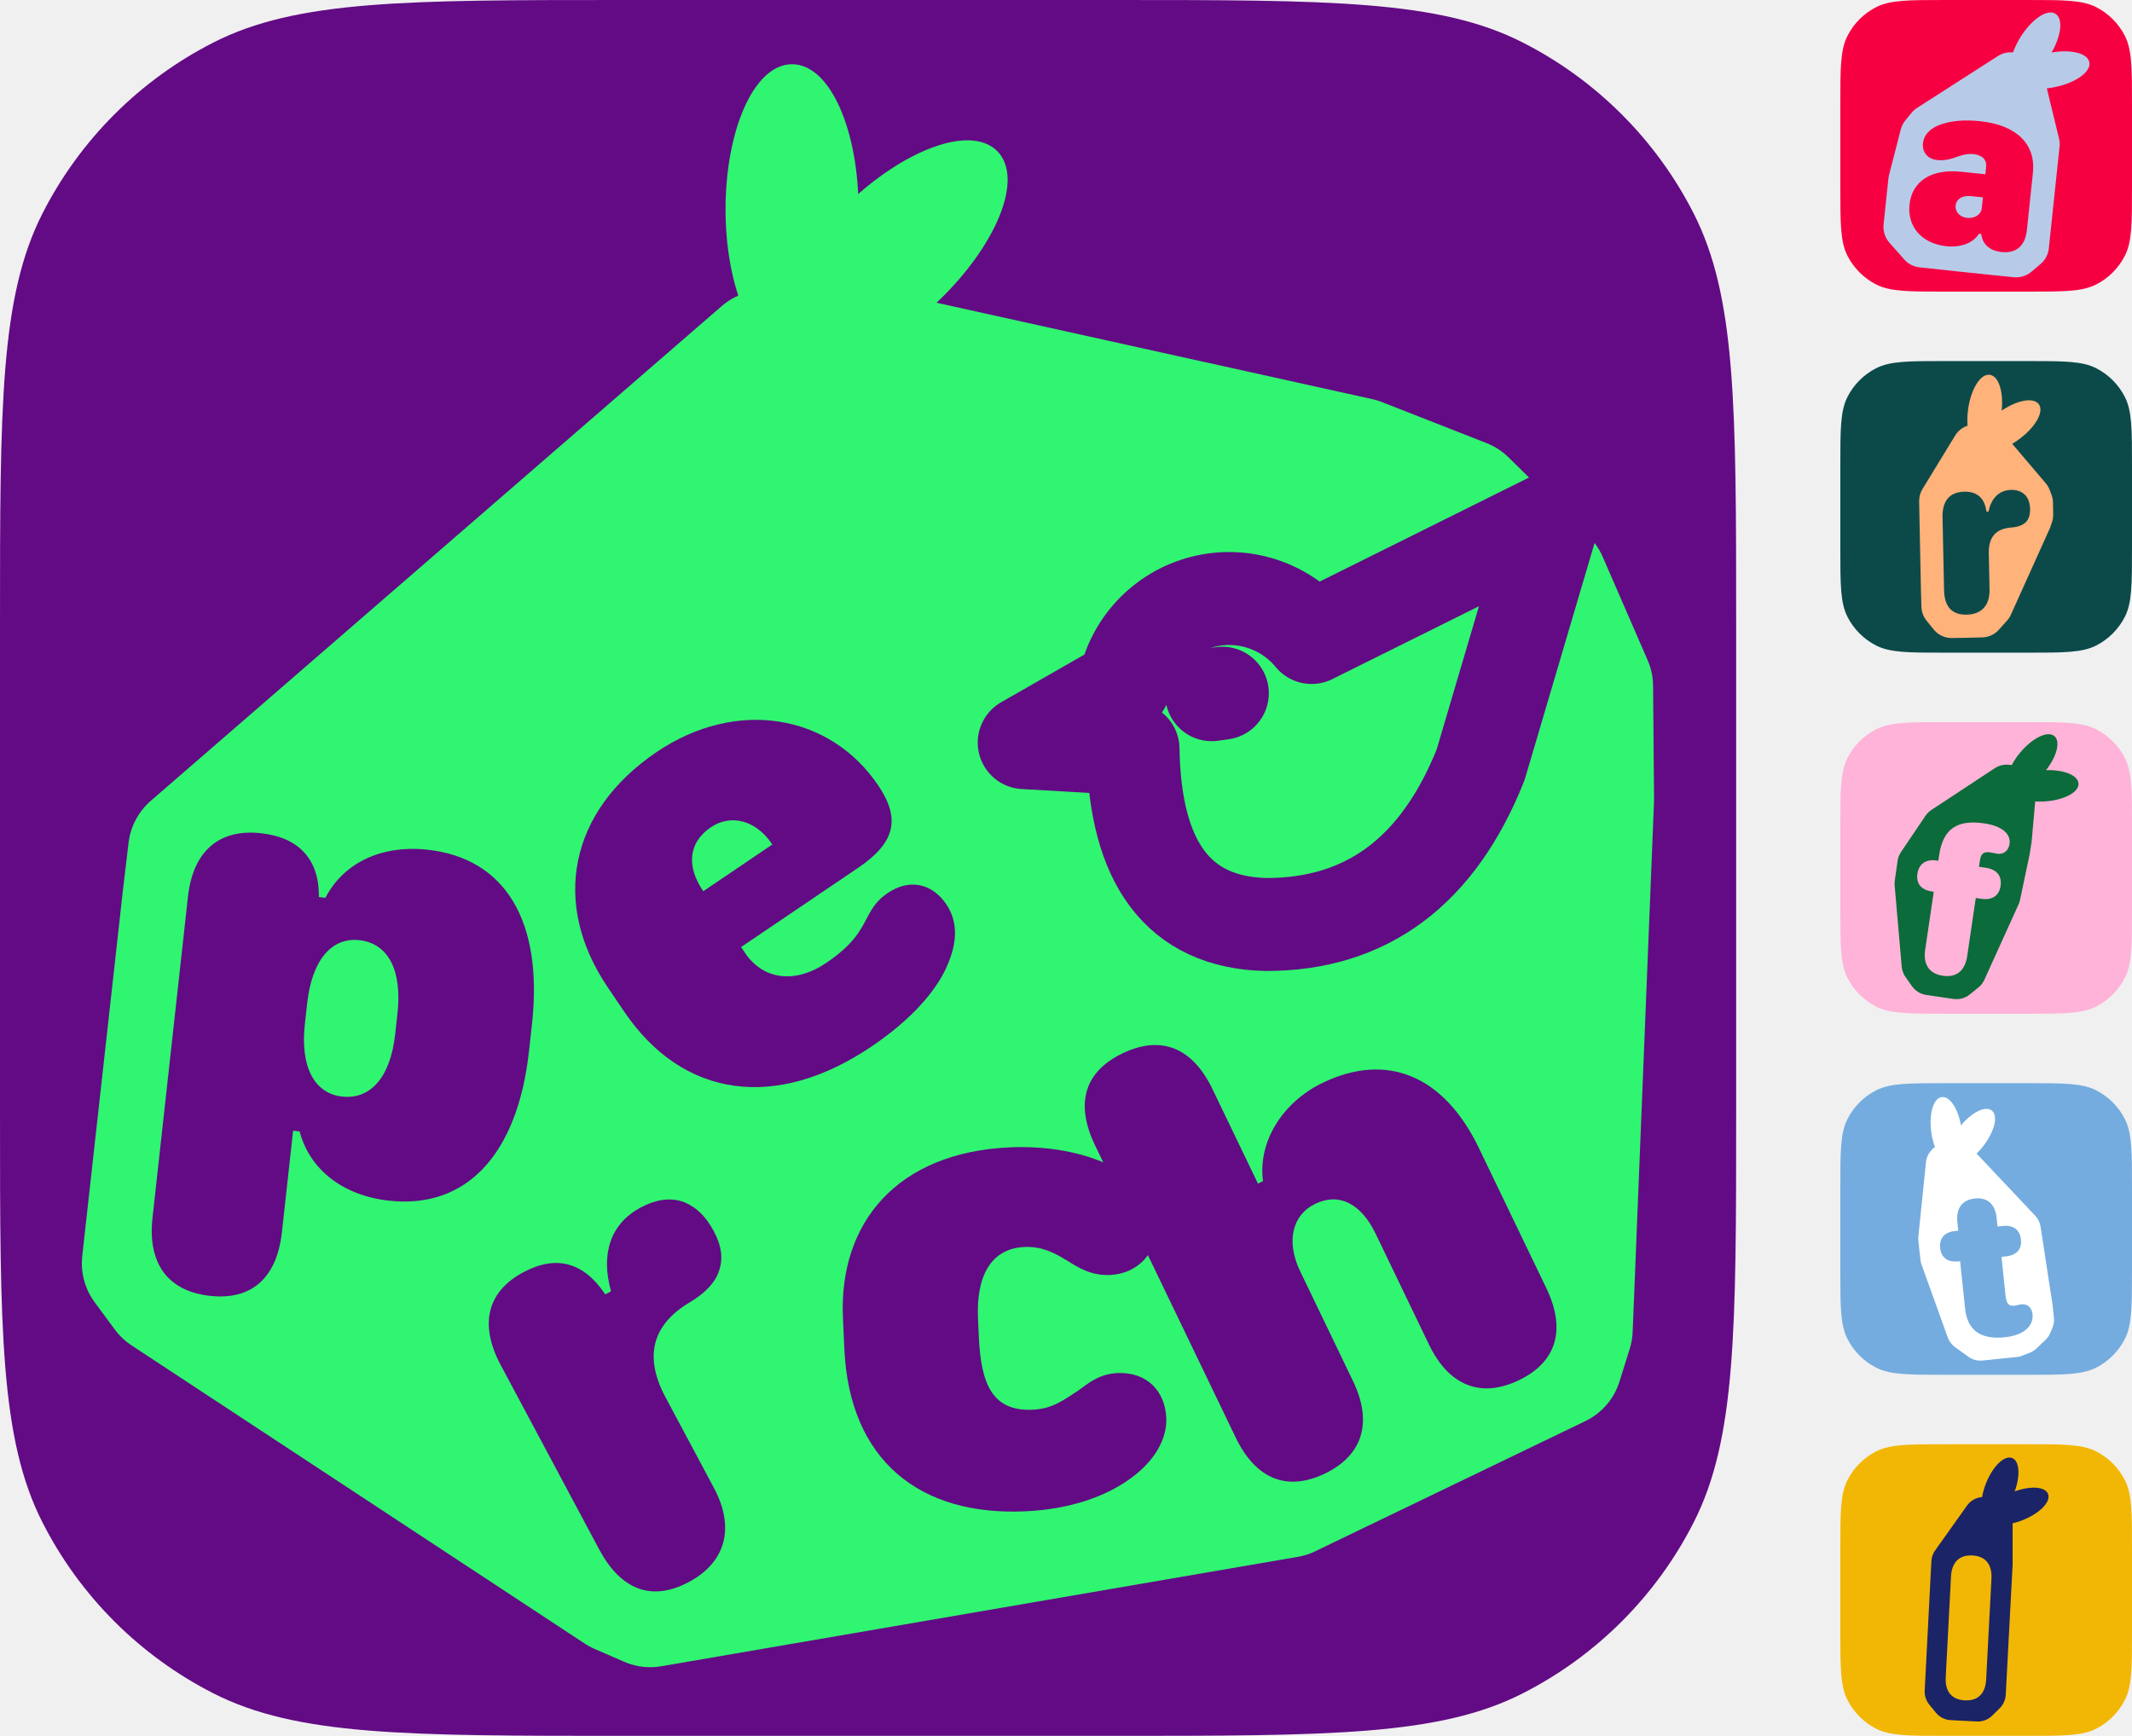
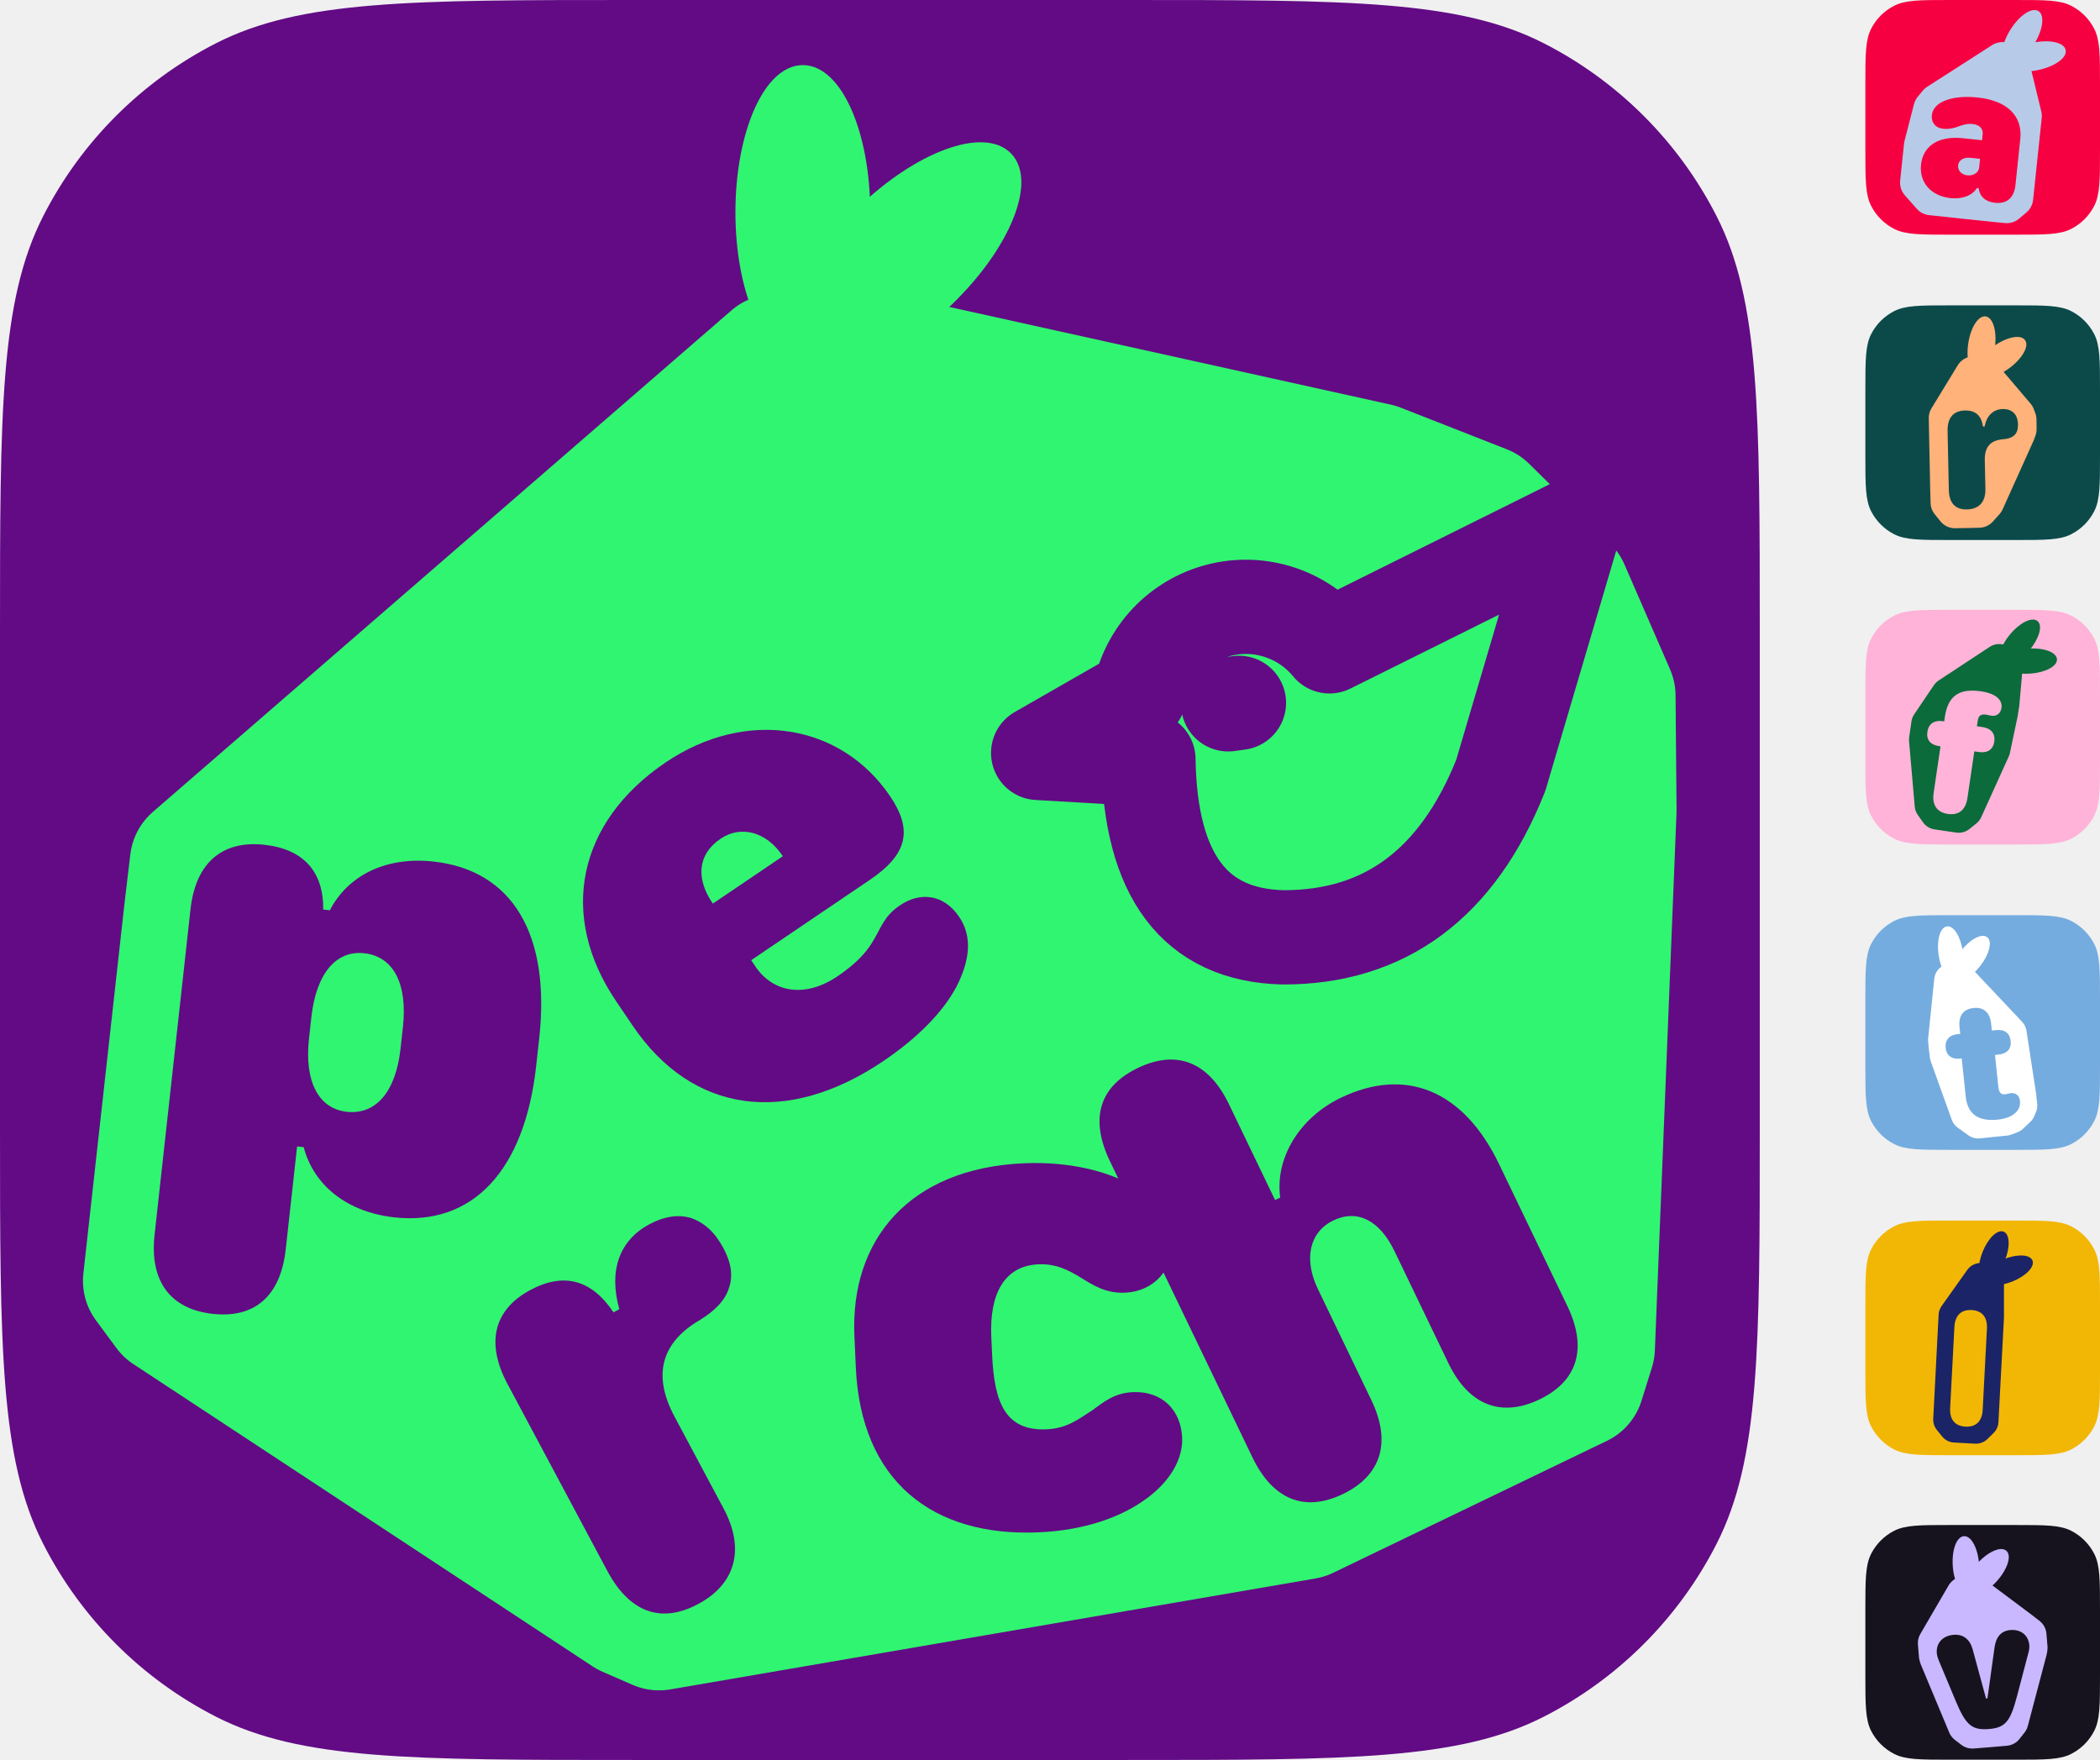
- <svg xmlns="http://www.w3.org/2000/svg" viewBox="0 0 245.6 200" width="245.6" height="200">
+ <svg xmlns="http://www.w3.org/2000/svg" viewBox="0 0 238.667 200" width="238.667" height="200">
  <path d="M327.68 0c64.518 0 96.777 0 121.42 12.556a115.2 115.2 0 0 1 50.344 50.344c12.556 24.643 12.556 56.902 12.556 121.42L512 327.68c0 64.518 0 96.777 -12.556 121.42a115.2 115.2 0 0 1 -50.344 50.344c-24.643 12.556 -56.902 12.556 -121.42 12.556L184.32 512c-64.518 0 -96.777 0 -121.42 -12.556a115.2 115.2 0 0 1 -50.344 -50.344c-12.556 -24.643 -12.556 -56.902 -12.556 -121.42L0 184.32c0 -64.518 0 -96.777 12.556 -121.42a115.2 115.2 0 0 1 50.344 -50.344c24.643 -12.556 56.902 -12.556 121.42 -12.556Z" transform="scale(0.390625)" fill="#620B85" />
  <g transform="translate(1.0 -19.7) scale(1.079) rotate(-12 100 110)">
    <g opacity="1" fill="#30F570" stroke="#30F570">
      <path d="M7.7 134.5 L20.1 97.1 L21.7 92.4 L92.3 53.4 L98.3 53.4 L151.9 77.8 L161.9 84.4 L168.5 94.4 L170.9 106.2 L168.5 118.0 L154.5 172.9 L152.7 176.1 L121.6 183.7 L52.7 181.0 L49.9 179.0 L9.2 137.8 Z" stroke-width="14" stroke-linejoin="round" />
      <ellipse cx="95.3" cy="38.4" rx="6.6" ry="15.0" transform="rotate(12 95.3 53.4)" />
      <ellipse cx="95.3" cy="38.4" rx="6.6" ry="15.0" transform="rotate(58 95.3 53.4)" />
      <ellipse cx="95.3" cy="53.4" rx="9.0" ry="7.0" />
    </g>
    <path d="M-26 -4 L-16 -8 A10 10 0 0 1 2 -10 L26 -18 L16 4 Q8 18 -6 16 Q-18 14 -16 -2 Z M-8 -6 L-7 -6" transform="translate(140.1 106.2) rotate(4.0) scale(1.141)" fill="none" stroke="#620B85" stroke-width="8.7" stroke-linejoin="round" stroke-linecap="round" />
    <g fill="#620B85">
      <path d="M0.5 10.8V-0.2C0.5 -5 2.8 -7.7 7.6 -7.9C9.5 -8 11 -8.5 11.9 -9.4C12.9 -10.3 13.4 -11.6 13.4 -13.4C13.4 -15.3 12.9 -16.7 11.9 -17.8C10.9 -18.8 9.5 -19.3 7.7 -19.3C4.1 -19.3 1.6 -17 0.7 -12.9H0C-0.4 -17 -2.6 -19.1 -6.6 -19.1C-11 -19.1 -13.4 -16.4 -13.4 -11.5V10.8C-13.4 15.6 -11.2 18.4 -6.6 18.4C-2.1 18.4 0.5 15.6 0.5 10.8Z" transform="translate(58.4 160.3) rotate(-16.1)" />
      <path d="M-17 0.9C-17 12.8 -9.8 19.1 1.5 19.1C6.3 19.1 10.2 17.9 12.9 16.1C15.5 14.4 17 12.1 17 9.8C17 7 15.2 4.8 12 4.8C10.1 4.8 8.9 5.7 7.7 6.5C6.3 7.3 5 8.3 2.8 8.3C-1.6 8.3 -2.6 5.2 -2.6 0.2V-1.7C-2.6 -6.2 -0.9 -9.1 2.7 -9.1C4.6 -9.1 5.9 -8.3 7.1 -7.5C8.4 -6.6 9.7 -5.7 11.7 -5.7C14.7 -5.7 16.9 -7.9 16.9 -10.9C16.9 -13 15.7 -14.9 13.6 -16.5C10.9 -18.5 6.5 -19.8 1.6 -19.8C-10.4 -19.8 -17 -12.6 -17 -2.4Z" transform="translate(95.5 160.8) rotate(9.4)" />
      <path d="M18.4 10.8V-5.8C18.4 -14.4 14 -19.3 6.4 -19.3C1.6 -19.3 -2.6 -16.6 -3.9 -12.6H-4.5V-23.8C-4.5 -28.8 -7 -31.4 -11.5 -31.4C-16 -31.4 -18.4 -28.8 -18.4 -23.8V10.8C-18.4 15.7 -16 18.4 -11.5 18.4C-7 18.4 -4.5 15.7 -4.5 10.8V-2.2C-4.5 -5.7 -2.7 -8 0.1 -8C2.9 -8 4.5 -5.9 4.5 -2.3V10.8C4.5 15.7 7 18.4 11.5 18.4C16 18.4 18.4 15.7 18.4 10.8Z" transform="translate(132.8 162.0) rotate(-13.7)" />
      <path d="M-5.1 23V12.1H-4.4C-2.9 16 0.9 18.4 5.9 18.4C14.2 18.4 19 12 19 0.9V-2C19 -13.1 14.2 -19.3 5.9 -19.3C0.9 -19.3 -2.9 -16.9 -4.4 -13H-5.1C-5.5 -17 -7.9 -19.1 -12 -19.1C-16.5 -19.1 -19 -16.4 -19 -11.5V23C-19 27.9 -16.5 30.6 -12 30.6C-7.5 30.6 -5.1 27.9 -5.1 23ZM-5.1 0.7V-1.6C-5.1 -6.2 -3.3 -8.9 -0.3 -8.9C2.8 -8.9 4.6 -6.2 4.6 -1.6V0.7C4.6 5.2 2.8 7.9 -0.3 7.9C-3.3 7.9 -5.1 5.2 -5.1 0.7Z" transform="translate(34.5 114.0) rotate(18.3)" />
      <path d="M-18 1.2C-18 12.4 -10.5 19.1 1.8 19.1C6.3 19.1 10 18.3 12.6 16.9C15.3 15.4 16.9 13.5 16.9 11C16.9 8.2 15.1 6.5 12.4 6.5C10.3 6.5 9.4 7.4 7.8 8.1C6.7 8.6 5.2 9 2.8 9C-1.3 9 -3.7 6.7 -3.8 3.5V2.5H11.3C16.1 2.5 18 0.7 18 -3.6C18 -12.8 10.7 -19.8 0.4 -19.8C-10.8 -19.8 -18 -12.8 -18 -1.9ZM-3.8 -4.7V-4.8C-3.8 -7.8 -2.3 -9.9 0.7 -9.9C3.3 -9.9 5.1 -7.8 5.1 -4.8V-4.7Z" transform="translate(79.3 110.9) rotate(-22.1)" />
    </g>
  </g>
-   <svg x="212" y="0.0" width="33.6" height="33.6" viewBox="0 0 200 200">
+   <svg x="212" y="0.0" width="26.667" height="26.667" viewBox="0 0 200 200">
    <path d="M327.68 0c64.518 0 96.777 0 121.42 12.556a115.2 115.2 0 0 1 50.344 50.344c12.556 24.643 12.556 56.902 12.556 121.42L512 327.68c0 64.518 0 96.777 -12.556 121.42a115.2 115.2 0 0 1 -50.344 50.344c-24.643 12.556 -56.902 12.556 -121.42 12.556L184.32 512c-64.518 0 -96.777 0 -121.42 -12.556a115.2 115.2 0 0 1 -50.344 -50.344c-12.556 -24.643 -12.556 -56.902 -12.556 -121.42L0 184.32c0 -64.518 0 -96.777 12.556 -121.42a115.2 115.2 0 0 1 50.344 -50.344c24.643 -12.556 56.902 -12.556 121.42 -12.556Z" transform="scale(0.390625)" fill="#F70041" />
    <g transform="translate(-22.4 -11.1) scale(1.163) rotate(20 100 110)">
      <g opacity="1" fill="#B7CBE8" stroke="#B7CBE8">
        <path d="M63.3 101.4 L65.2 96.0 L99.5 51.0 L105.5 51.0 L127.2 83.6 L141.8 142.2 L138.3 148.3 L123.3 152.1 L106.5 156.3 L84.2 161.8 L72.6 155.5 L66.0 129.1 Z" stroke-width="28" stroke-linejoin="round" />
        <ellipse cx="102.5" cy="29.0" rx="9.7" ry="22.0" transform="rotate(12 102.5 51.0)" />
        <ellipse cx="102.5" cy="29.0" rx="9.7" ry="22.0" transform="rotate(58 102.5 51.0)" />
        <ellipse cx="102.5" cy="51.0" rx="16.0" ry="14.0" />
      </g>
      <path d="M7.3 27.4H8.7C10 33.5 14.9 36.7 21.7 36.7C30.3 36.7 35.2 31.7 35.2 22.3V-11.7C35.2 -28.7 22.7 -38.7 1.1 -38.7C-8.2 -38.7 -15.4 -37.2 -20.6 -34.9C-28 -31.8 -31.1 -27 -31.1 -22.3C-31.1 -17.2 -27.7 -13.3 -21.8 -13.3C-17.7 -13.3 -15 -14.3 -12.4 -15.4C-8.8 -17.1 -5.3 -19 -0.8 -19C4.3 -19 7.4 -16.6 7.4 -12.2V-7.9H-7.1C-24.6 -7.8 -35.2 0.6 -35.2 14.6C-35.2 27.8 -25.4 36.7 -11 36.7C-2.5 36.7 4.5 33.2 7.3 27.4ZM-8.1 12.3C-8.1 8.4 -4.8 5.8 0.3 5.8H7.4V12.3C7.4 15.9 3.9 18.8 -0.6 18.8C-4.9 18.8 -8.1 16 -8.1 12.3Z" transform="translate(100 120) rotate(-14.0)" fill="#F70041" />
    </g>
  </svg>
-   <svg x="212" y="41.6" width="33.6" height="33.6" viewBox="0 0 200 200">
+   <svg x="212" y="34.7" width="26.667" height="26.667" viewBox="0 0 200 200">
    <path d="M327.68 0c64.518 0 96.777 0 121.42 12.556a115.2 115.2 0 0 1 50.344 50.344c12.556 24.643 12.556 56.902 12.556 121.42L512 327.68c0 64.518 0 96.777 -12.556 121.42a115.2 115.2 0 0 1 -50.344 50.344c-24.643 12.556 -56.902 12.556 -121.42 12.556L184.32 512c-64.518 0 -96.777 0 -121.42 -12.556a115.2 115.2 0 0 1 -50.344 -50.344c-12.556 -24.643 -12.556 -56.902 -12.556 -121.42L0 184.32c0 -64.518 0 -96.777 12.556 -121.42a115.2 115.2 0 0 1 50.344 -50.344c24.643 -12.556 56.902 -12.556 121.42 -12.556Z" transform="scale(0.390625)" fill="#0C4A4A" />
    <g transform="translate(-12.7 -2.8) scale(1.126) rotate(-4 100 110)">
      <g opacity="1" fill="#FFB27A" stroke="#FFB27A">
        <path d="M71.8 149.9 L72.2 140.2 L74.4 95.7 L74.9 85.9 L97.0 54.8 L103.0 54.8 L127.3 87.8 L128.2 90.8 L128.0 94.5 L127.8 98.1 L126.7 100.7 L99.5 151.3 L94.1 156.5 L85.0 156.1 L75.8 155.6 Z" stroke-width="28" stroke-linejoin="round" />
        <ellipse cx="100.0" cy="32.8" rx="9.7" ry="22.0" transform="rotate(12 100.0 54.8)" />
        <ellipse cx="100.0" cy="32.8" rx="9.7" ry="22.0" transform="rotate(58 100.0 54.8)" />
        <ellipse cx="100.0" cy="54.8" rx="16.0" ry="14.0" />
      </g>
      <path d="M1 21.6V-0.4C1 -10.1 5.5 -15.3 15.1 -15.8C19 -16 21.9 -17 23.9 -18.8C25.8 -20.6 26.7 -23.3 26.7 -26.8C26.7 -30.5 25.7 -33.5 23.8 -35.5C21.8 -37.6 19 -38.7 15.4 -38.7C8.2 -38.7 3.1 -33.9 1.4 -25.8H0.1C-0.8 -34 -5.2 -38.2 -13.2 -38.2C-22.1 -38.2 -26.7 -32.8 -26.7 -23V21.6C-26.7 31.3 -22.4 36.7 -13.3 36.7C-4.1 36.7 1 31.3 1 21.6Z" transform="translate(100 120) rotate(2.8)" fill="#0C4A4A" />
    </g>
  </svg>
-   <svg x="212" y="83.2" width="33.6" height="33.6" viewBox="0 0 200 200">
+   <svg x="212" y="69.3" width="26.667" height="26.667" viewBox="0 0 200 200">
    <path d="M327.68 0c64.518 0 96.777 0 121.42 12.556a115.2 115.2 0 0 1 50.344 50.344c12.556 24.643 12.556 56.902 12.556 121.42L512 327.68c0 64.518 0 96.777 -12.556 121.42a115.2 115.2 0 0 1 -50.344 50.344c-24.643 12.556 -56.902 12.556 -121.42 12.556L184.32 512c-64.518 0 -96.777 0 -121.42 -12.556a115.2 115.2 0 0 1 -50.344 -50.344c-12.556 -24.643 -12.556 -56.902 -12.556 -121.42L0 184.32c0 -64.518 0 -96.777 12.556 -121.42a115.2 115.2 0 0 1 50.344 -50.344c24.643 -12.556 56.902 -12.556 121.42 -12.556Z" transform="scale(0.390625)" fill="#FFB3D9" />
    <g transform="translate(-21.7 11.7) scale(1.048) rotate(28 100 110)">
      <g opacity="1" fill="#0B6B3A" stroke="#0B6B3A">
        <path d="M62.0 98.1 L65.0 69.7 L88.8 26.1 L94.8 26.1 L107.2 55.4 L109.8 62.9 L118.1 91.7 L121.5 145.7 L118.7 152.3 L101.9 158.3 L95.4 155.0 L66.4 110.3 L64.2 104.2 Z" stroke-width="28" stroke-linejoin="round" />
        <ellipse cx="91.8" cy="4.1" rx="9.7" ry="22.0" transform="rotate(12 91.8 26.1)" />
        <ellipse cx="91.8" cy="4.1" rx="9.7" ry="22.0" transform="rotate(58 91.8 26.1)" />
        <ellipse cx="91.8" cy="26.1" rx="16.0" ry="14.0" />
      </g>
      <path d="M11.7 21.6V-16.8H15.4C22.6 -16.8 26.6 -20.5 26.6 -27C26.6 -33.5 22.6 -37.3 15.4 -37.3H10.8V-41.9C10.8 -46.4 13 -47.7 16.6 -47.7C18.2 -47.7 19.9 -47.5 21.4 -47.5C25.5 -47.5 28.4 -50.5 28.4 -55C28.4 -58.4 26.6 -61.3 23.2 -63.2C20.1 -64.9 15.8 -65.9 10.2 -65.9C-7.2 -65.9 -16.1 -59.1 -16.1 -41.1V-37.3H-17.3C-24.4 -37.3 -28.4 -33.4 -28.4 -26.9C-28.4 -20.4 -24.4 -16.8 -17.3 -16.8H-16.1V21.6C-16.1 31.4 -11.1 36.7 -2.2 36.7C6.8 36.7 11.7 31.4 11.7 21.6Z" transform="translate(100 120) rotate(-19.6)" fill="#FFB3D9" />
    </g>
  </svg>
-   <svg x="212" y="124.8" width="33.6" height="33.6" viewBox="0 0 200 200">
+   <svg x="212" y="104.0" width="26.667" height="26.667" viewBox="0 0 200 200">
    <path d="M327.68 0c64.518 0 96.777 0 121.42 12.556a115.2 115.2 0 0 1 50.344 50.344c12.556 24.643 12.556 56.902 12.556 121.42L512 327.68c0 64.518 0 96.777 -12.556 121.42a115.2 115.2 0 0 1 -50.344 50.344c-24.643 12.556 -56.902 12.556 -121.42 12.556L184.32 512c-64.518 0 -96.777 0 -121.42 -12.556a115.2 115.2 0 0 1 -50.344 -50.344c-12.556 -24.643 -12.556 -56.902 -12.556 -121.42L0 184.32c0 -64.518 0 -96.777 12.556 -121.42a115.2 115.2 0 0 1 50.344 -50.344c24.643 -12.556 56.902 -12.556 121.42 -12.556Z" transform="scale(0.390625)" fill="#74ACDF" />
    <g transform="translate(-5.5 14.4) scale(1.022) rotate(-20 100 110)">
      <g opacity="1" fill="#FFFFFF" stroke="#FFFFFF">
        <path d="M76.9 146.0 L77.1 94.2 L78.6 87.9 L80.2 81.6 L102.0 36.6 L108.0 36.6 L133.1 94.8 L122.8 146.5 L120.8 154.5 L118.3 157.2 L110.7 160.5 L105.2 160.6 L83.0 155.0 Z" stroke-width="28" stroke-linejoin="round" />
        <ellipse cx="105.0" cy="14.6" rx="9.7" ry="22.0" transform="rotate(12 105.0 36.6)" />
        <ellipse cx="105.0" cy="14.6" rx="9.7" ry="22.0" transform="rotate(58 105.0 36.6)" />
        <ellipse cx="105.0" cy="36.6" rx="16.0" ry="14.0" />
      </g>
      <path d="M-16.1 16.2C-16.1 30.8 -8 38.1 8.5 38.1C14.9 38.1 20.2 36.7 23.7 34C26.8 31.7 28.5 28.5 28.5 24.6C28.5 20.2 25.8 17.3 21.9 17.3C19.7 17.3 18.6 17.7 16.7 17.7C13.2 17.7 11.8 15.6 11.8 10.8V-15.8H14.9C22.1 -15.8 26 -19.5 26 -26C26 -32.5 22.1 -36.3 14.9 -36.3H11.3V-42C11.3 -51.4 6.7 -56.6 -1.9 -56.6C-10.5 -56.6 -15.2 -51.4 -15.2 -42V-36.3H-17.4C-24.5 -36.3 -28.5 -32.5 -28.5 -26C-28.5 -19.5 -24.5 -15.8 -17.4 -15.8H-16.1Z" transform="translate(100 120) rotate(14.0)" fill="#74ACDF" />
    </g>
  </svg>
-   <svg x="212" y="166.4" width="33.6" height="33.6" viewBox="0 0 200 200">
+   <svg x="212" y="138.7" width="26.667" height="26.667" viewBox="0 0 200 200">
    <path d="M327.68 0c64.518 0 96.777 0 121.42 12.556a115.2 115.2 0 0 1 50.344 50.344c12.556 24.643 12.556 56.902 12.556 121.42L512 327.68c0 64.518 0 96.777 -12.556 121.42a115.2 115.2 0 0 1 -50.344 50.344c-24.643 12.556 -56.902 12.556 -121.42 12.556L184.32 512c-64.518 0 -96.777 0 -121.42 -12.556a115.2 115.2 0 0 1 -50.344 -50.344c-12.556 -24.643 -12.556 -56.902 -12.556 -121.42L0 184.32c0 -64.518 0 -96.777 12.556 -121.42a115.2 115.2 0 0 1 50.344 -50.344c24.643 -12.556 56.902 -12.556 121.42 -12.556Z" transform="scale(0.390625)" fill="#F2B705" />
    <g transform="translate(-10.9 19.3) scale(0.999) rotate(10 100 110)">
      <g opacity="1" fill="#1B2466" stroke="#1B2466">
        <path d="M79.2 64.6 L95.4 30.5 L101.4 30.5 L106.8 61.2 L108.0 71.0 L117.6 149.5 L113.4 155.4 L104.5 156.5 L95.5 157.6 L90.1 152.9 L80.4 74.4 Z" stroke-width="28" stroke-linejoin="round" />
        <ellipse cx="98.4" cy="8.5" rx="9.7" ry="22.0" transform="rotate(12 98.4 30.5)" />
        <ellipse cx="98.4" cy="8.5" rx="9.7" ry="22.0" transform="rotate(58 98.4 30.5)" />
        <ellipse cx="98.4" cy="30.5" rx="16.0" ry="14.0" />
      </g>
      <path d="M0 36.7C9 36.7 13.9 31.4 13.9 21.6V-47.7C13.9 -57.5 9 -62.9 0 -62.9C-9 -62.9 -13.9 -57.5 -13.9 -47.7V21.6C-13.9 31.4 -9 36.7 0 36.7Z" transform="translate(100 120) rotate(-7.0)" fill="#F2B705" />
    </g>
  </svg>
+   <svg x="212" y="173.3" width="26.667" height="26.667" viewBox="0 0 200 200">
+     <path d="M327.68 0c64.518 0 96.777 0 121.42 12.556a115.2 115.2 0 0 1 50.344 50.344c12.556 24.643 12.556 56.902 12.556 121.42L512 327.68c0 64.518 0 96.777 -12.556 121.42a115.2 115.2 0 0 1 -50.344 50.344c-24.643 12.556 -56.902 12.556 -121.42 12.556L184.32 512c-64.518 0 -96.777 0 -121.42 -12.556a115.2 115.2 0 0 1 -50.344 -50.344c-12.556 -24.643 -12.556 -56.902 -12.556 -121.42L0 184.32c0 -64.518 0 -96.777 12.556 -121.42a115.2 115.2 0 0 1 50.344 -50.344c24.643 -12.556 56.902 -12.556 121.42 -12.556Z" transform="scale(0.390625)" fill="#16131F" />
+     <g transform="translate(-10.6 1.7) scale(1.102) rotate(-16 100 110)">
+       <g opacity="1" fill="#C9B8FF" stroke="#C9B8FF">
+         <path d="M69.3 90.2 L71.2 80.7 L102.5 50.7 L108.5 50.7 L137.2 88.5 L141.6 94.5 L140.1 102.1 L139.7 104.1 L139.0 105.7 L109.8 154.7 L104.7 158.4 L92.5 156.0 L79.6 153.4 L75.9 148.4 L69.3 92.0 Z" stroke-width="28" stroke-linejoin="round" />
+         <ellipse cx="105.5" cy="28.7" rx="9.7" ry="22.0" transform="rotate(12 105.5 50.7)" />
+         <ellipse cx="105.5" cy="28.7" rx="9.7" ry="22.0" transform="rotate(58 105.5 50.7)" />
+         <ellipse cx="105.5" cy="50.7" rx="16.0" ry="14.0" />
+       </g>
+       <path d="M-24.3 13.3C-18.1 32.5 -13.6 36.7 -0.4 36.7C12.1 36.7 16.4 32.2 23.1 13.3L34.7 -19.4C35.5 -21.6 35.9 -23.3 35.9 -25.3C35.9 -33.1 30.4 -38.2 22.3 -38.2C15.2 -38.2 10.7 -33.9 8.9 -25.5L0.2 13H-0.9L-8 -25.7C-9.5 -33.7 -14.3 -38.2 -21.8 -38.2C-30.2 -38.2 -35.9 -33 -35.9 -25.1C-35.9 -23.3 -35.5 -21.5 -34.9 -19.5Z" transform="translate(100 120) rotate(11.2)" fill="#16131F" />
+     </g>
+   </svg>
</svg>
